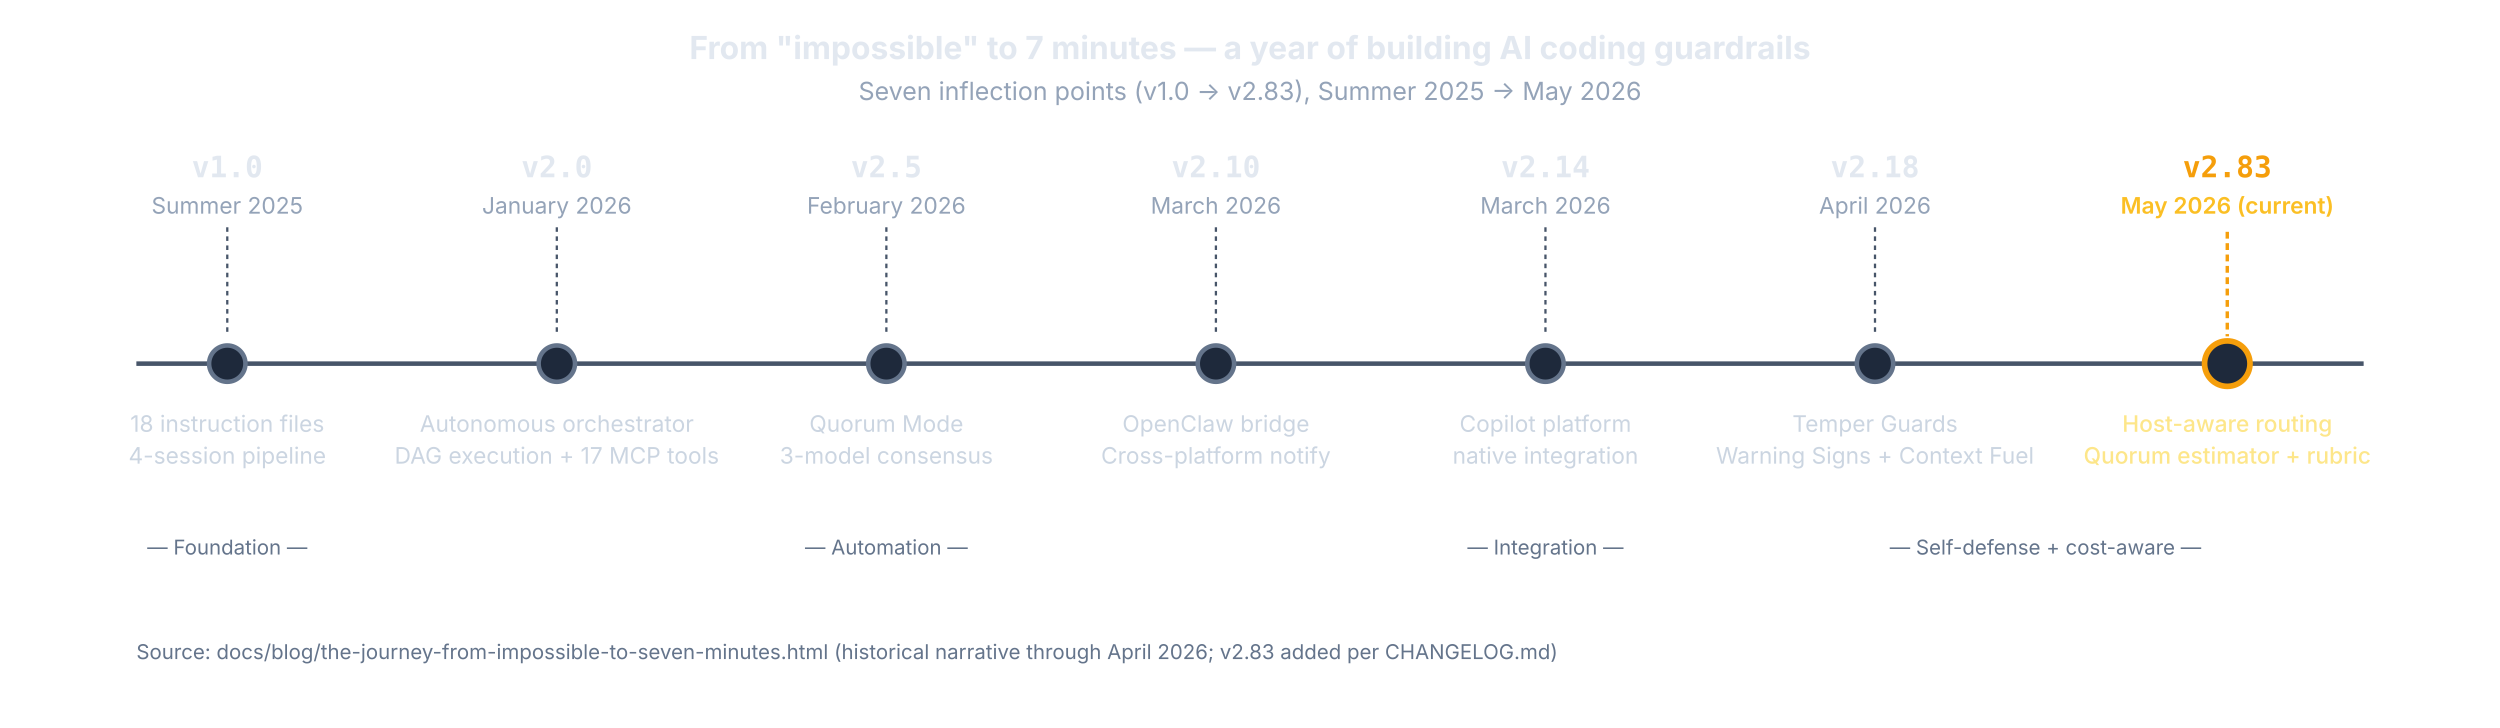
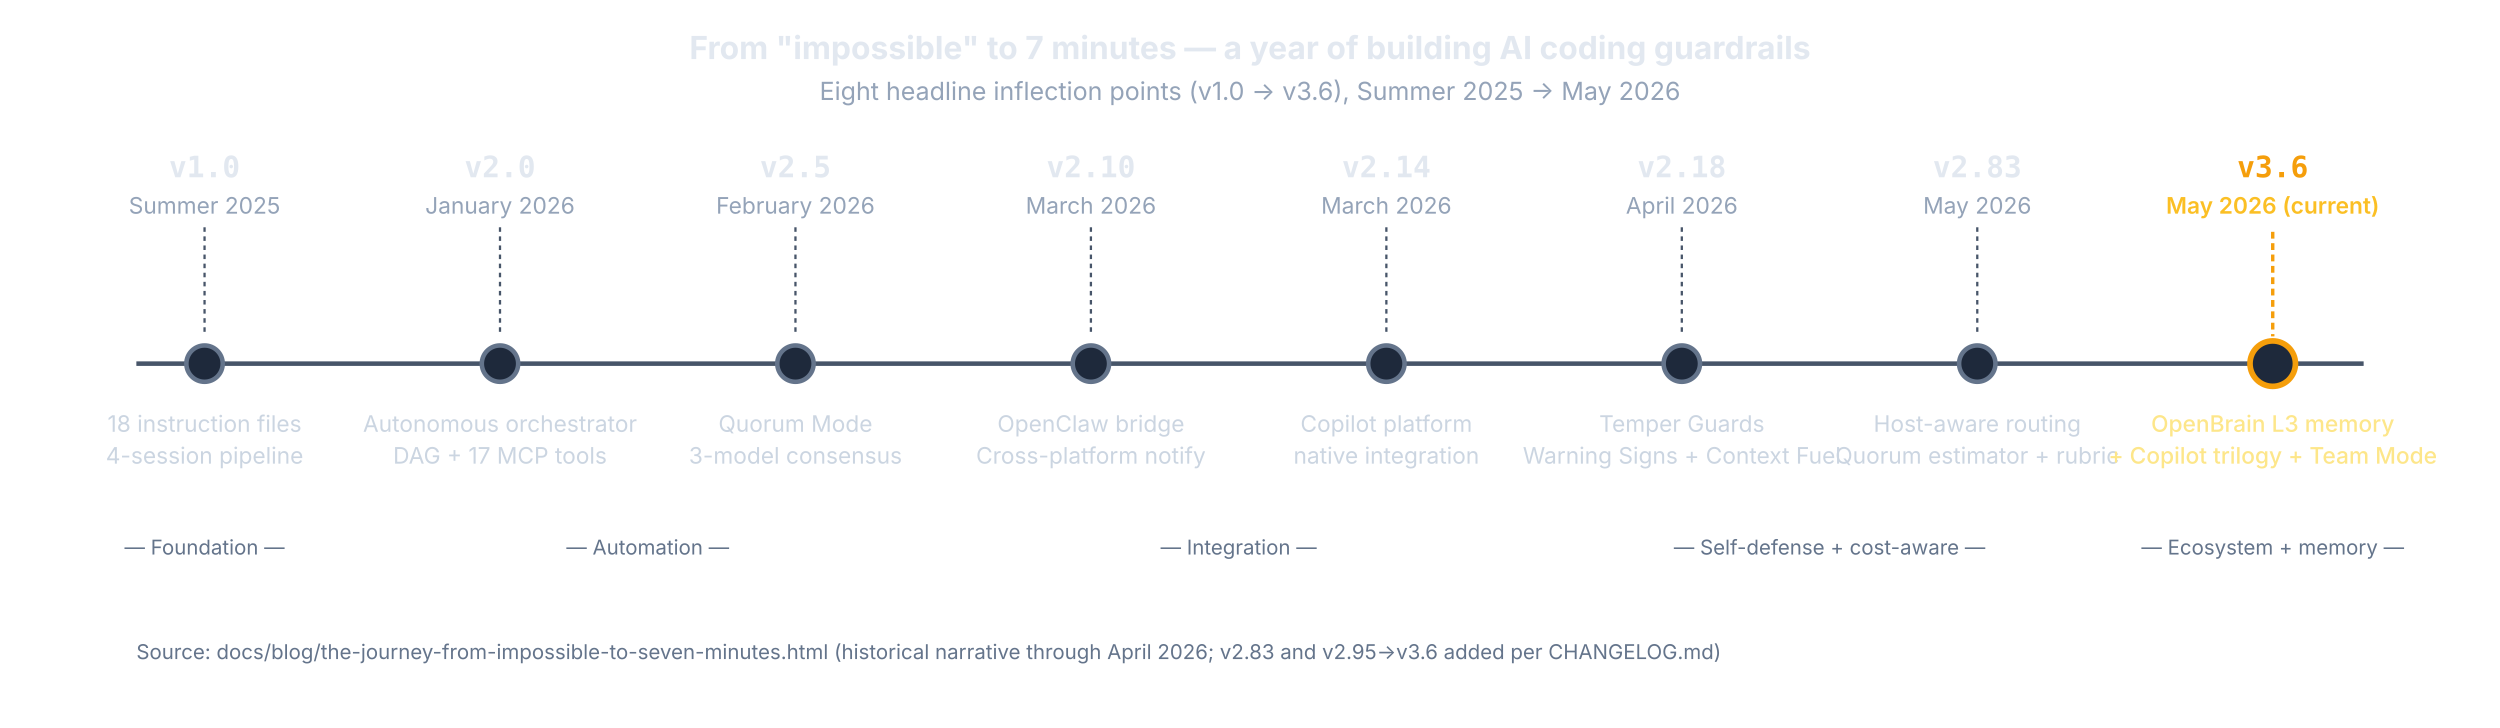
<svg xmlns="http://www.w3.org/2000/svg" viewBox="0 0 1100 320" fill="none" role="img" aria-labelledby="evt-title evt-desc">
  <style>
    text { font-family: 'Inter', sans-serif; }
    .title-text { font-size: 14px; fill: #e2e8f0; font-weight: 700; }
    .subtitle { font-size: 11px; fill: #94a3b8; }
    .axis-line { stroke: #475569; stroke-width: 2; }
    .marker { fill: #1e293b; stroke: #64748b; stroke-width: 2; }
    .marker-current { fill: #1e293b; stroke: #f59e0b; stroke-width: 2.5; }
    .version-label { font-size: 13px; fill: #e2e8f0; font-weight: 700; font-family: 'JetBrains Mono', monospace; }
    .version-current { font-size: 13px; fill: #f59e0b; font-weight: 700; font-family: 'JetBrains Mono', monospace; }
    .date-label { font-size: 10px; fill: #94a3b8; }
    .date-current { font-size: 10px; fill: #fbbf24; font-weight: 600; }
    .feature-label { font-size: 10px; fill: #cbd5e1; }
    .feature-current { font-size: 10px; fill: #fde68a; font-weight: 500; }
    .footnote { font-size: 9px; fill: #64748b; }
  </style>
  <text x="550" y="26" class="title-text" text-anchor="middle">From "impossible" to 7 minutes — a year of building AI coding guardrails</text>
-   <text x="550" y="44" class="subtitle" text-anchor="middle">Seven inflection points (v1.0 → v2.83), Summer 2025 → May 2026</text>
+   <text x="550" y="44" class="subtitle" text-anchor="middle">Eight headline inflection points (v1.0 → v3.6), Summer 2025 → May 2026</text>
  <line x1="60" y1="160" x2="1040" y2="160" class="axis-line" />
-   <circle cx="100" cy="160" r="8" class="marker" />
-   <text x="100" y="78" class="version-label" text-anchor="middle">v1.0</text>
-   <text x="100" y="94" class="date-label" text-anchor="middle">Summer 2025</text>
-   <line x1="100" y1="100" x2="100" y2="148" stroke="#475569" stroke-width="1" stroke-dasharray="2,2" />
-   <text x="100" y="190" class="feature-label" text-anchor="middle">18 instruction files</text>
-   <text x="100" y="204" class="feature-label" text-anchor="middle">4-session pipeline</text>
-   <circle cx="245" cy="160" r="8" class="marker" />
-   <text x="245" y="78" class="version-label" text-anchor="middle">v2.0</text>
-   <text x="245" y="94" class="date-label" text-anchor="middle">January 2026</text>
-   <line x1="245" y1="100" x2="245" y2="148" stroke="#475569" stroke-width="1" stroke-dasharray="2,2" />
-   <text x="245" y="190" class="feature-label" text-anchor="middle">Autonomous orchestrator</text>
-   <text x="245" y="204" class="feature-label" text-anchor="middle">DAG execution + 17 MCP tools</text>
-   <circle cx="390" cy="160" r="8" class="marker" />
-   <text x="390" y="78" class="version-label" text-anchor="middle">v2.5</text>
-   <text x="390" y="94" class="date-label" text-anchor="middle">February 2026</text>
-   <line x1="390" y1="100" x2="390" y2="148" stroke="#475569" stroke-width="1" stroke-dasharray="2,2" />
-   <text x="390" y="190" class="feature-label" text-anchor="middle">Quorum Mode</text>
-   <text x="390" y="204" class="feature-label" text-anchor="middle">3-model consensus</text>
-   <circle cx="535" cy="160" r="8" class="marker" />
-   <text x="535" y="78" class="version-label" text-anchor="middle">v2.10</text>
-   <text x="535" y="94" class="date-label" text-anchor="middle">March 2026</text>
-   <line x1="535" y1="100" x2="535" y2="148" stroke="#475569" stroke-width="1" stroke-dasharray="2,2" />
-   <text x="535" y="190" class="feature-label" text-anchor="middle">OpenClaw bridge</text>
-   <text x="535" y="204" class="feature-label" text-anchor="middle">Cross-platform notify</text>
-   <circle cx="680" cy="160" r="8" class="marker" />
-   <text x="680" y="78" class="version-label" text-anchor="middle">v2.14</text>
-   <text x="680" y="94" class="date-label" text-anchor="middle">March 2026</text>
-   <line x1="680" y1="100" x2="680" y2="148" stroke="#475569" stroke-width="1" stroke-dasharray="2,2" />
-   <text x="680" y="190" class="feature-label" text-anchor="middle">Copilot platform</text>
-   <text x="680" y="204" class="feature-label" text-anchor="middle">native integration</text>
-   <circle cx="825" cy="160" r="8" class="marker" />
-   <text x="825" y="78" class="version-label" text-anchor="middle">v2.18</text>
-   <text x="825" y="94" class="date-label" text-anchor="middle">April 2026</text>
-   <line x1="825" y1="100" x2="825" y2="148" stroke="#475569" stroke-width="1" stroke-dasharray="2,2" />
-   <text x="825" y="190" class="feature-label" text-anchor="middle">Temper Guards</text>
-   <text x="825" y="204" class="feature-label" text-anchor="middle">Warning Signs + Context Fuel</text>
-   <circle cx="980" cy="160" r="10" class="marker-current" />
-   <text x="980" y="78" class="version-current" text-anchor="middle">v2.83</text>
-   <text x="980" y="94" class="date-current" text-anchor="middle">May 2026 (current)</text>
-   <line x1="980" y1="102" x2="980" y2="148" stroke="#f59e0b" stroke-width="1.5" stroke-dasharray="3,2" />
-   <text x="980" y="190" class="feature-current" text-anchor="middle">Host-aware routing</text>
-   <text x="980" y="204" class="feature-current" text-anchor="middle">Quorum estimator + rubric</text>
-   <text x="100" y="244" class="footnote" text-anchor="middle">— Foundation —</text>
-   <text x="390" y="244" class="footnote" text-anchor="middle">— Automation —</text>
-   <text x="680" y="244" class="footnote" text-anchor="middle">— Integration —</text>
-   <text x="900" y="244" class="footnote" text-anchor="middle">— Self-defense + cost-aware —</text>
-   <text x="60" y="290" class="footnote">Source: docs/blog/the-journey-from-impossible-to-seven-minutes.html (historical narrative through April 2026; v2.83 added per CHANGELOG.md)</text>
+   <circle cx="90" cy="160" r="8" class="marker" />
+   <text x="90" y="78" class="version-label" text-anchor="middle">v1.0</text>
+   <text x="90" y="94" class="date-label" text-anchor="middle">Summer 2025</text>
+   <line x1="90" y1="100" x2="90" y2="148" stroke="#475569" stroke-width="1" stroke-dasharray="2,2" />
+   <text x="90" y="190" class="feature-label" text-anchor="middle">18 instruction files</text>
+   <text x="90" y="204" class="feature-label" text-anchor="middle">4-session pipeline</text>
+   <circle cx="220" cy="160" r="8" class="marker" />
+   <text x="220" y="78" class="version-label" text-anchor="middle">v2.0</text>
+   <text x="220" y="94" class="date-label" text-anchor="middle">January 2026</text>
+   <line x1="220" y1="100" x2="220" y2="148" stroke="#475569" stroke-width="1" stroke-dasharray="2,2" />
+   <text x="220" y="190" class="feature-label" text-anchor="middle">Autonomous orchestrator</text>
+   <text x="220" y="204" class="feature-label" text-anchor="middle">DAG + 17 MCP tools</text>
+   <circle cx="350" cy="160" r="8" class="marker" />
+   <text x="350" y="78" class="version-label" text-anchor="middle">v2.5</text>
+   <text x="350" y="94" class="date-label" text-anchor="middle">February 2026</text>
+   <line x1="350" y1="100" x2="350" y2="148" stroke="#475569" stroke-width="1" stroke-dasharray="2,2" />
+   <text x="350" y="190" class="feature-label" text-anchor="middle">Quorum Mode</text>
+   <text x="350" y="204" class="feature-label" text-anchor="middle">3-model consensus</text>
+   <circle cx="480" cy="160" r="8" class="marker" />
+   <text x="480" y="78" class="version-label" text-anchor="middle">v2.10</text>
+   <text x="480" y="94" class="date-label" text-anchor="middle">March 2026</text>
+   <line x1="480" y1="100" x2="480" y2="148" stroke="#475569" stroke-width="1" stroke-dasharray="2,2" />
+   <text x="480" y="190" class="feature-label" text-anchor="middle">OpenClaw bridge</text>
+   <text x="480" y="204" class="feature-label" text-anchor="middle">Cross-platform notify</text>
+   <circle cx="610" cy="160" r="8" class="marker" />
+   <text x="610" y="78" class="version-label" text-anchor="middle">v2.14</text>
+   <text x="610" y="94" class="date-label" text-anchor="middle">March 2026</text>
+   <line x1="610" y1="100" x2="610" y2="148" stroke="#475569" stroke-width="1" stroke-dasharray="2,2" />
+   <text x="610" y="190" class="feature-label" text-anchor="middle">Copilot platform</text>
+   <text x="610" y="204" class="feature-label" text-anchor="middle">native integration</text>
+   <circle cx="740" cy="160" r="8" class="marker" />
+   <text x="740" y="78" class="version-label" text-anchor="middle">v2.18</text>
+   <text x="740" y="94" class="date-label" text-anchor="middle">April 2026</text>
+   <line x1="740" y1="100" x2="740" y2="148" stroke="#475569" stroke-width="1" stroke-dasharray="2,2" />
+   <text x="740" y="190" class="feature-label" text-anchor="middle">Temper Guards</text>
+   <text x="740" y="204" class="feature-label" text-anchor="middle">Warning Signs + Context Fuel</text>
+   <circle cx="870" cy="160" r="8" class="marker" />
+   <text x="870" y="78" class="version-label" text-anchor="middle">v2.83</text>
+   <text x="870" y="94" class="date-label" text-anchor="middle">May 2026</text>
+   <line x1="870" y1="100" x2="870" y2="148" stroke="#475569" stroke-width="1" stroke-dasharray="2,2" />
+   <text x="870" y="190" class="feature-label" text-anchor="middle">Host-aware routing</text>
+   <text x="870" y="204" class="feature-label" text-anchor="middle">Quorum estimator + rubric</text>
+   <circle cx="1000" cy="160" r="10" class="marker-current" />
+   <text x="1000" y="78" class="version-current" text-anchor="middle">v3.6</text>
+   <text x="1000" y="94" class="date-current" text-anchor="middle">May 2026 (current)</text>
+   <line x1="1000" y1="102" x2="1000" y2="148" stroke="#f59e0b" stroke-width="1.5" stroke-dasharray="3,2" />
+   <text x="1000" y="190" class="feature-current" text-anchor="middle">OpenBrain L3 memory</text>
+   <text x="1000" y="204" class="feature-current" text-anchor="middle">+ Copilot trilogy + Team Mode</text>
+   <text x="90" y="244" class="footnote" text-anchor="middle">— Foundation —</text>
+   <text x="285" y="244" class="footnote" text-anchor="middle">— Automation —</text>
+   <text x="545" y="244" class="footnote" text-anchor="middle">— Integration —</text>
+   <text x="805" y="244" class="footnote" text-anchor="middle">— Self-defense + cost-aware —</text>
+   <text x="1000" y="244" class="footnote" text-anchor="middle">— Ecosystem + memory —</text>
+   <text x="60" y="290" class="footnote">Source: docs/blog/the-journey-from-impossible-to-seven-minutes.html (historical narrative through April 2026; v2.83 and v2.95→v3.6 added per CHANGELOG.md)</text>
</svg>
